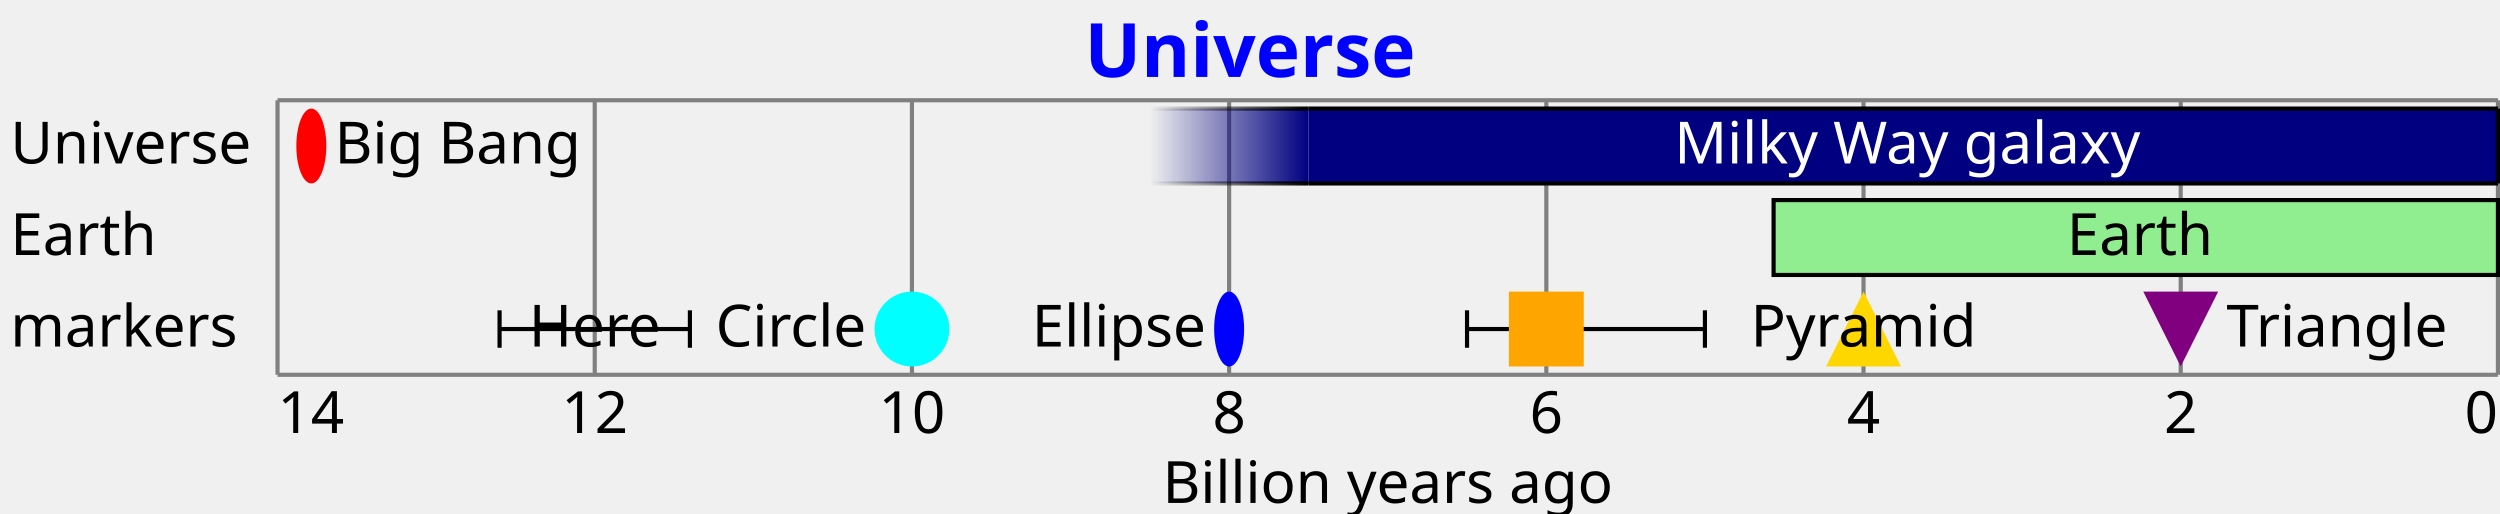
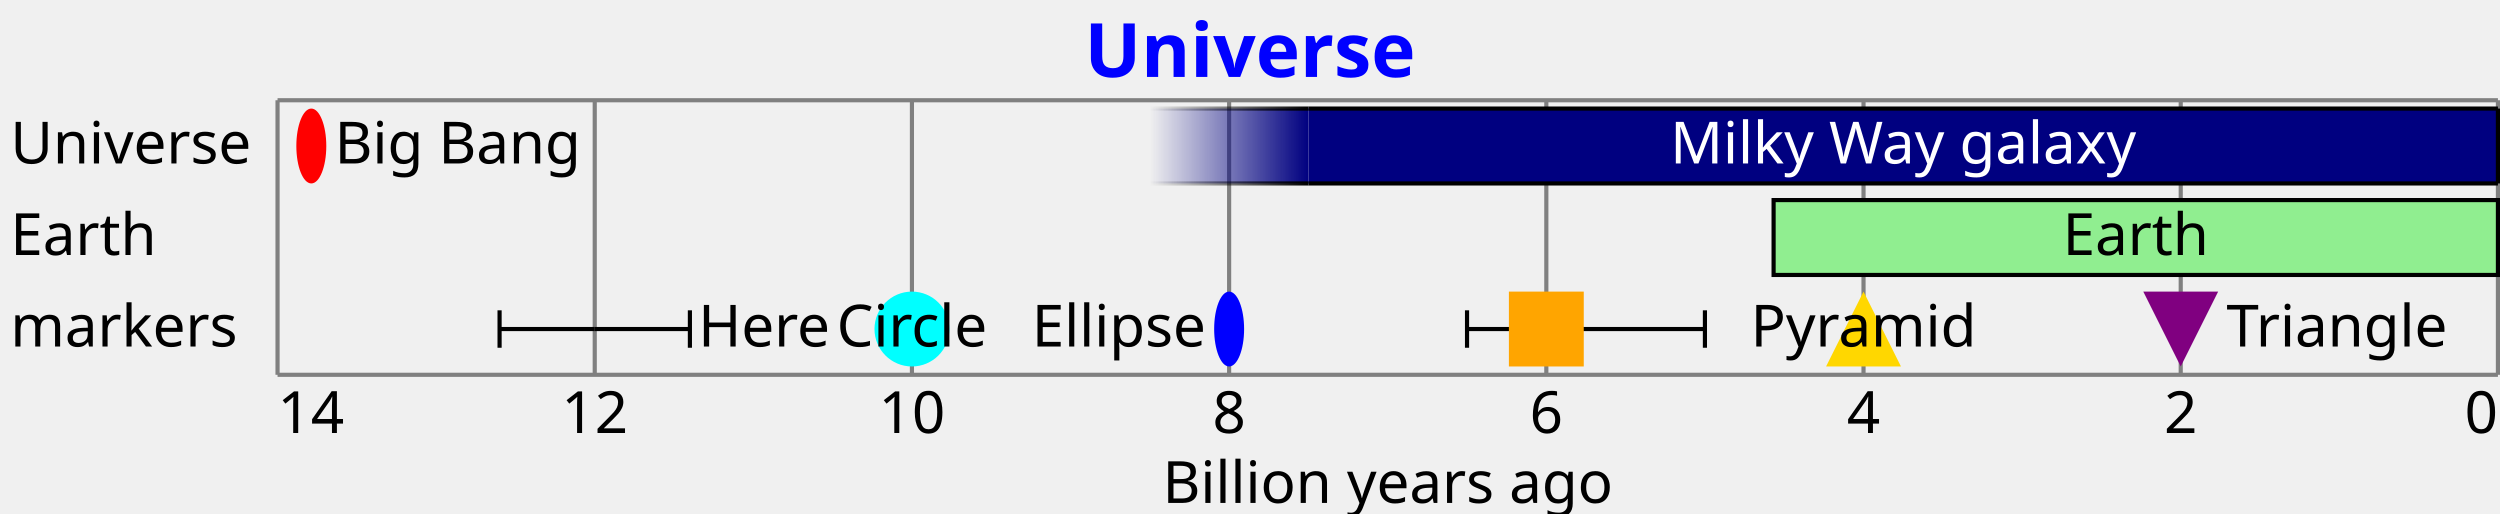
<svg xmlns="http://www.w3.org/2000/svg" width="601" height="123.400" viewBox="0 0 601 123.400" transform="translate(0.5, 0.5)">
  <g stroke="black" fill="white" font-family="sans-serif" font-size="14">
    <text x="300" y="18" stroke="none" fill="blue" font-size="18" text-anchor="middle" font-weight="bold">Universe</text>
    <g>
      <path d="M 66.220 23.600 V 89.600 M 142.474 23.600 V 89.600 M 218.729 23.600 V 89.600 M 294.983 23.600 V 89.600 M 371.237 23.600 V 89.600 M 447.491 23.600 V 89.600 M 523.746 23.600 V 89.600 M 600 23.600 V 89.600 M 66.220 23.600 H 600 M 66.220 89.600 H 600" stroke="gray" />
      <g text-anchor="middle" stroke="none" fill="black">
        <text x="66.220" y="103.600" text-anchor="start">14</text>
        <text x="142.474" y="103.600">12</text>
        <text x="218.729" y="103.600">10</text>
        <text x="294.983" y="103.600">8</text>
        <text x="371.237" y="103.600">6</text>
        <text x="447.491" y="103.600">4</text>
        <text x="523.746" y="103.600">2</text>
        <text x="600" y="103.600" text-anchor="end">0</text>
        <text x="333.110" y="120.4">Billion years ago</text>
      </g>
    </g>
    <g>
      <ellipse cx="74.341" cy="34.600" rx="3.6" ry="9.0" stroke="none" fill="red" />
      <g>
        <rect x="314.046" y="25.600" width="285.954" height="18" stroke="none" fill="navy" />
        <path d="M 314.046 25.600 H 600 m 0 18 H 314.046" stroke="black" />
        <defs>
          <linearGradient id="id1">
            <stop offset="0" stop-color="navy" stop-opacity="0" />
            <stop offset="1" stop-color="navy" stop-opacity="1" />
          </linearGradient>
          <linearGradient id="id2">
            <stop offset="0" stop-color="black" stop-opacity="0" />
            <stop offset="1" stop-color="black" stop-opacity="1" />
          </linearGradient>
        </defs>
        <rect x="275.919" y="25.600" width="38.127" height="18" stroke="none" fill="url(#id1)" />
        <path d="M 275.919 25.600 H 314.046 m 0 18 H 275.919" stroke="url(#id2)" />
        <line x1="600" y1="25.600" x2="600" y2="43.600" stroke="black" />
      </g>
      <g>
        <rect x="425.873" y="47.600" width="174.127" height="18" fill="lightgreen" />
      </g>
      <g>
        <g stroke="black">
          <path d="M 119.598 74.100 v 9 m 0 -4.500 H 142.474" />
          <path d="M 165.351 74.100 v 9 m 0 -4.500 H 142.474" />
        </g>
        <g stroke="none" fill="black" />
      </g>
      <circle cx="218.729" cy="78.600" r="9.0" stroke="none" fill="cyan" />
      <ellipse cx="294.983" cy="78.600" rx="3.6" ry="9.0" stroke="none" fill="blue" />
      <g>
        <g stroke="black">
          <path d="M 352.174 74.100 v 9 m 0 -4.500 H 371.237" />
          <path d="M 409.364 74.100 v 9 m 0 -4.500 H 371.237" />
        </g>
        <rect x="362.237" y="69.600" width="18" height="18" stroke="none" fill="orange" />
      </g>
      <path d="M 447.491 69.600 L 438.491 87.600 h 18 Z" stroke="none" fill="gold" />
      <path d="M 523.746 87.600 L 514.746 69.600 h 18 Z" stroke="none" fill="purple" />
    </g>
    <g text-anchor="middle" stroke="none" fill="black">
      <text x="79.941" y="38.800" text-anchor="start">Big Bang</text>
-       <text x="458.023" y="38.800" text-anchor="middle" fill="white">Milky Way galaxy</text>
-       <text x="513.937" y="60.800" text-anchor="middle" fill="black">Earth</text>
-       <text x="142.474" y="82.800" text-anchor="middle">Here</text>
-       <text x="207.729" y="82.800" text-anchor="end">Circle</text>
+       <text x="457.023" y="38.800" fill="white" text-anchor="middle">Milky Way galaxy</text>
+       <text x="512.937" y="60.800" fill="black" text-anchor="middle">Earth</text>
+       <text x="167.351" y="82.800" text-anchor="start">Here</text>
+       <text x="218.729" y="82.800" text-anchor="middle">Circle</text>
      <text x="289.383" y="82.800" text-anchor="end">Ellipse</text>
      <text x="447.491" y="82.800" text-anchor="middle">Pyramid</text>
      <text x="534.746" y="82.800" text-anchor="start">Triangle</text>
    </g>
    <g stroke="none" fill="black">
      <text x="2" y="38.800">Universe</text>
      <text x="2" y="60.800">Earth</text>
      <text x="2" y="82.800">markers</text>
    </g>
  </g>
</svg>
